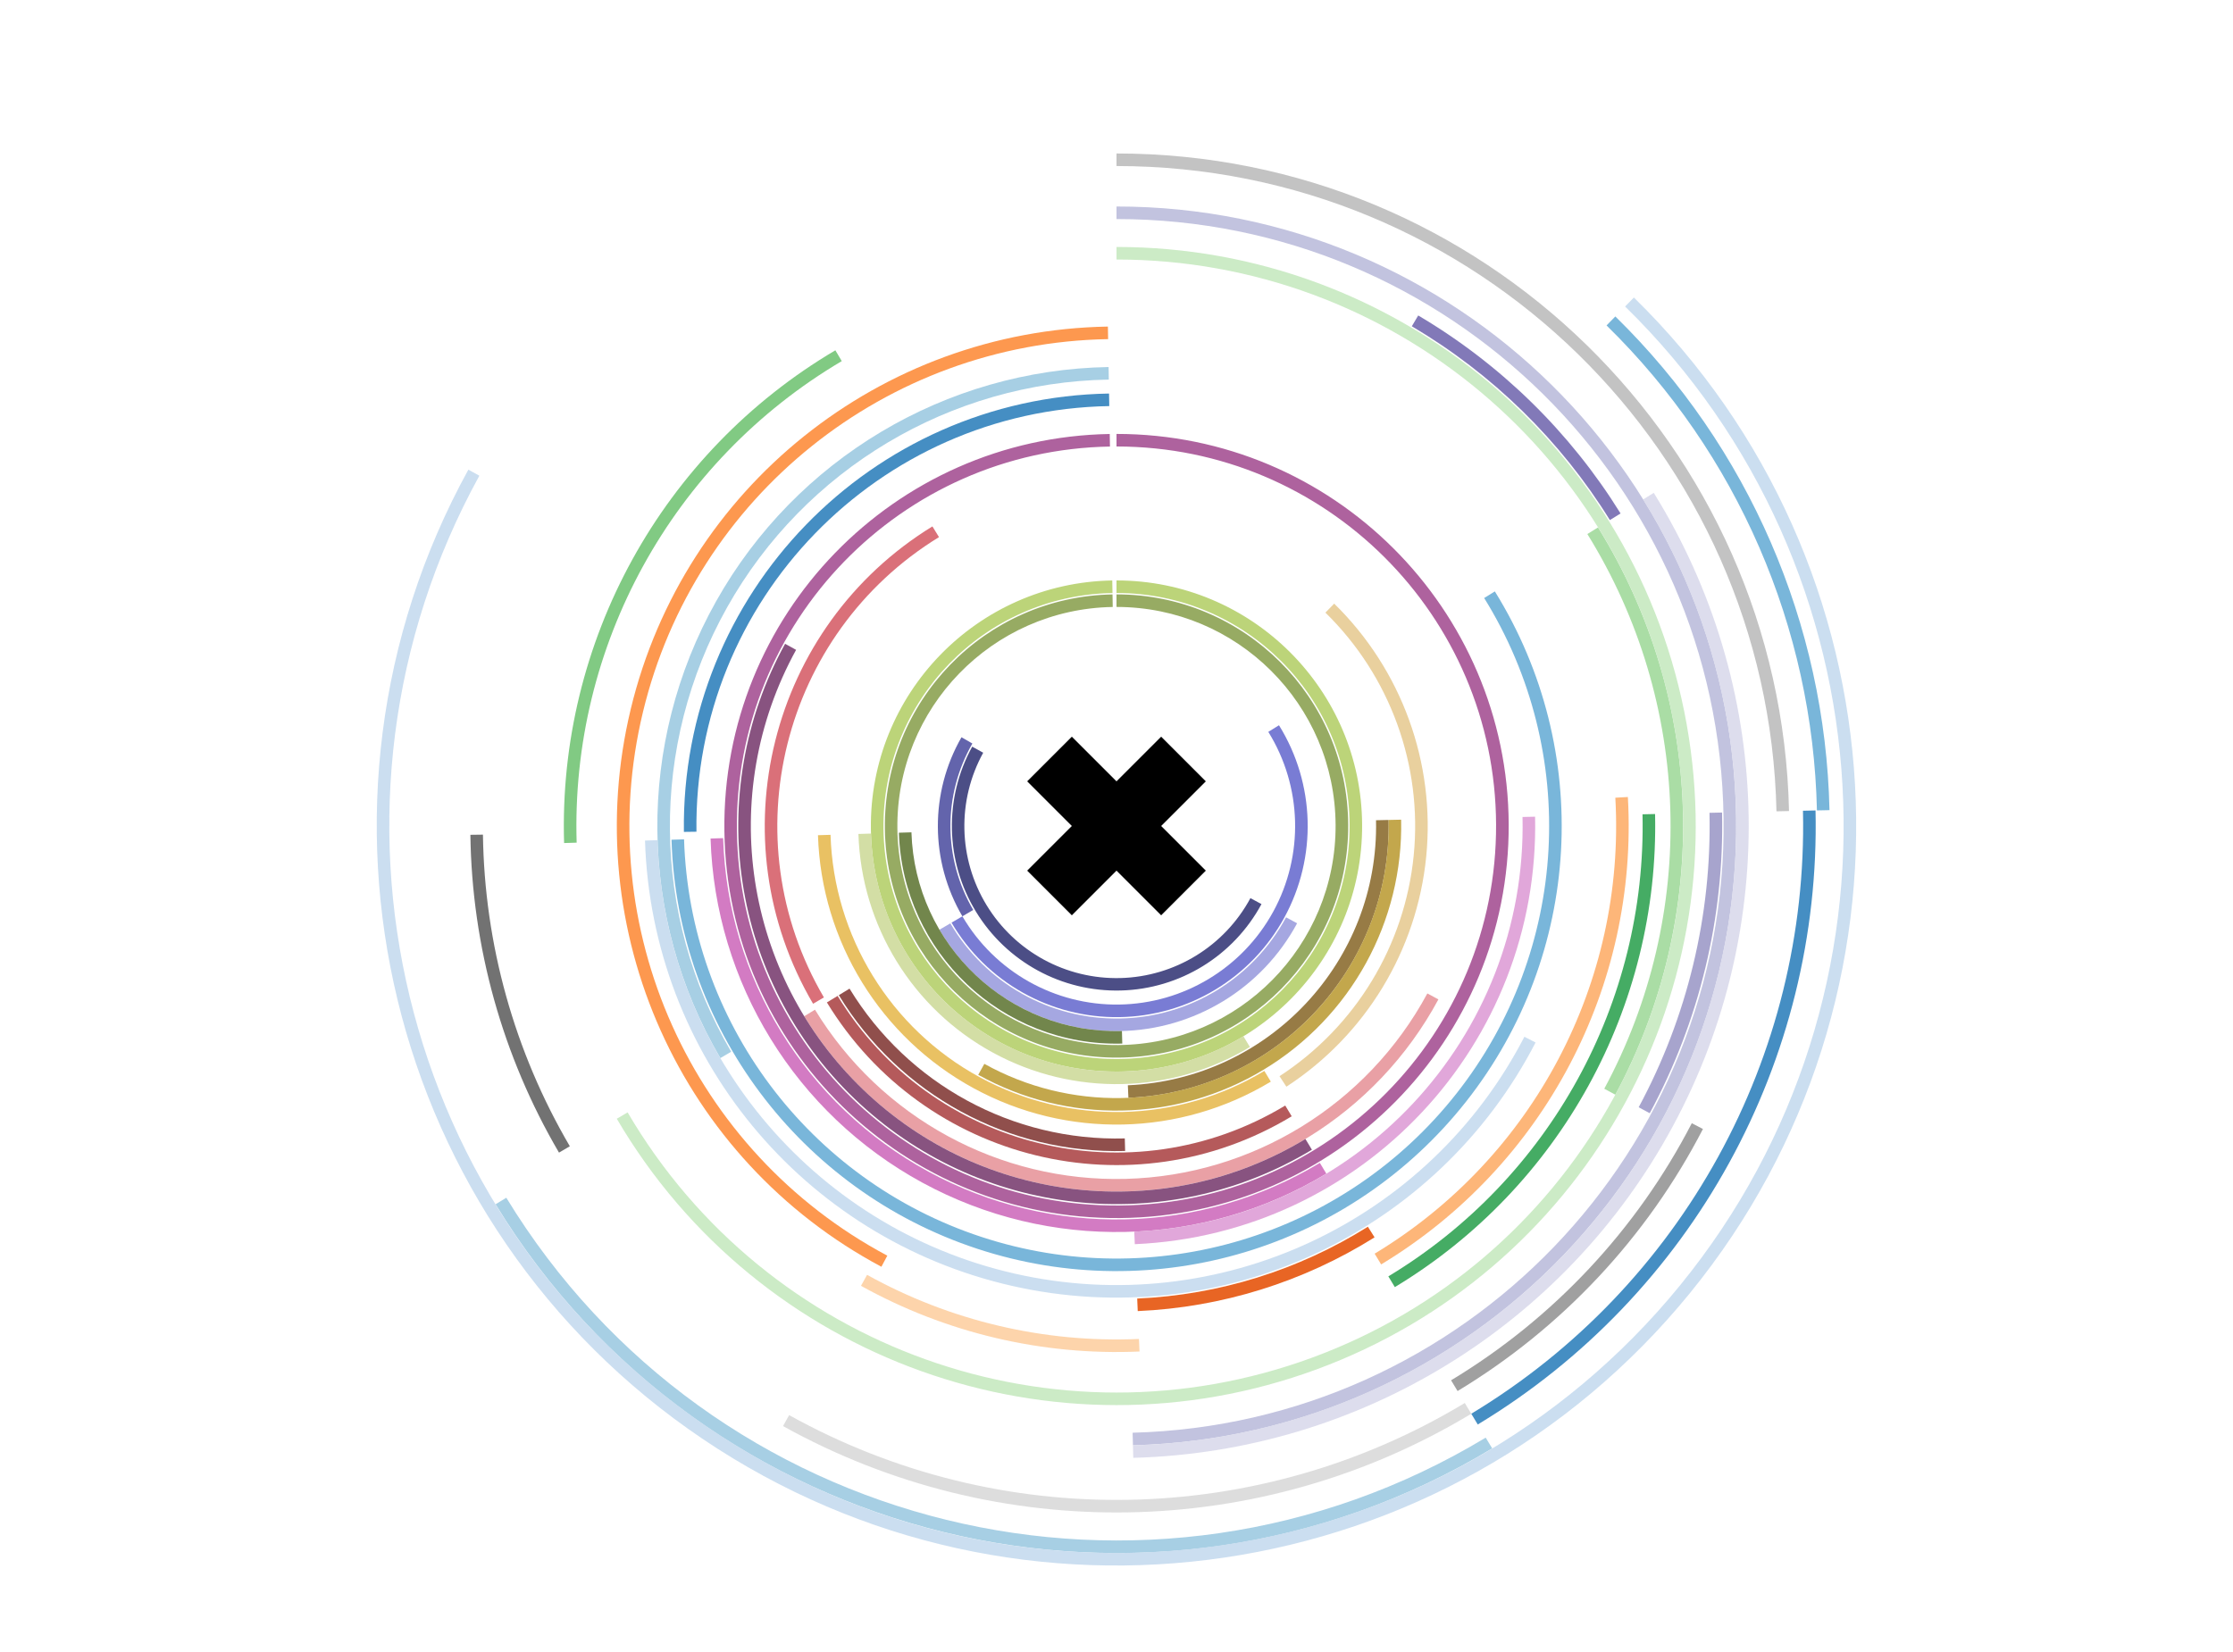
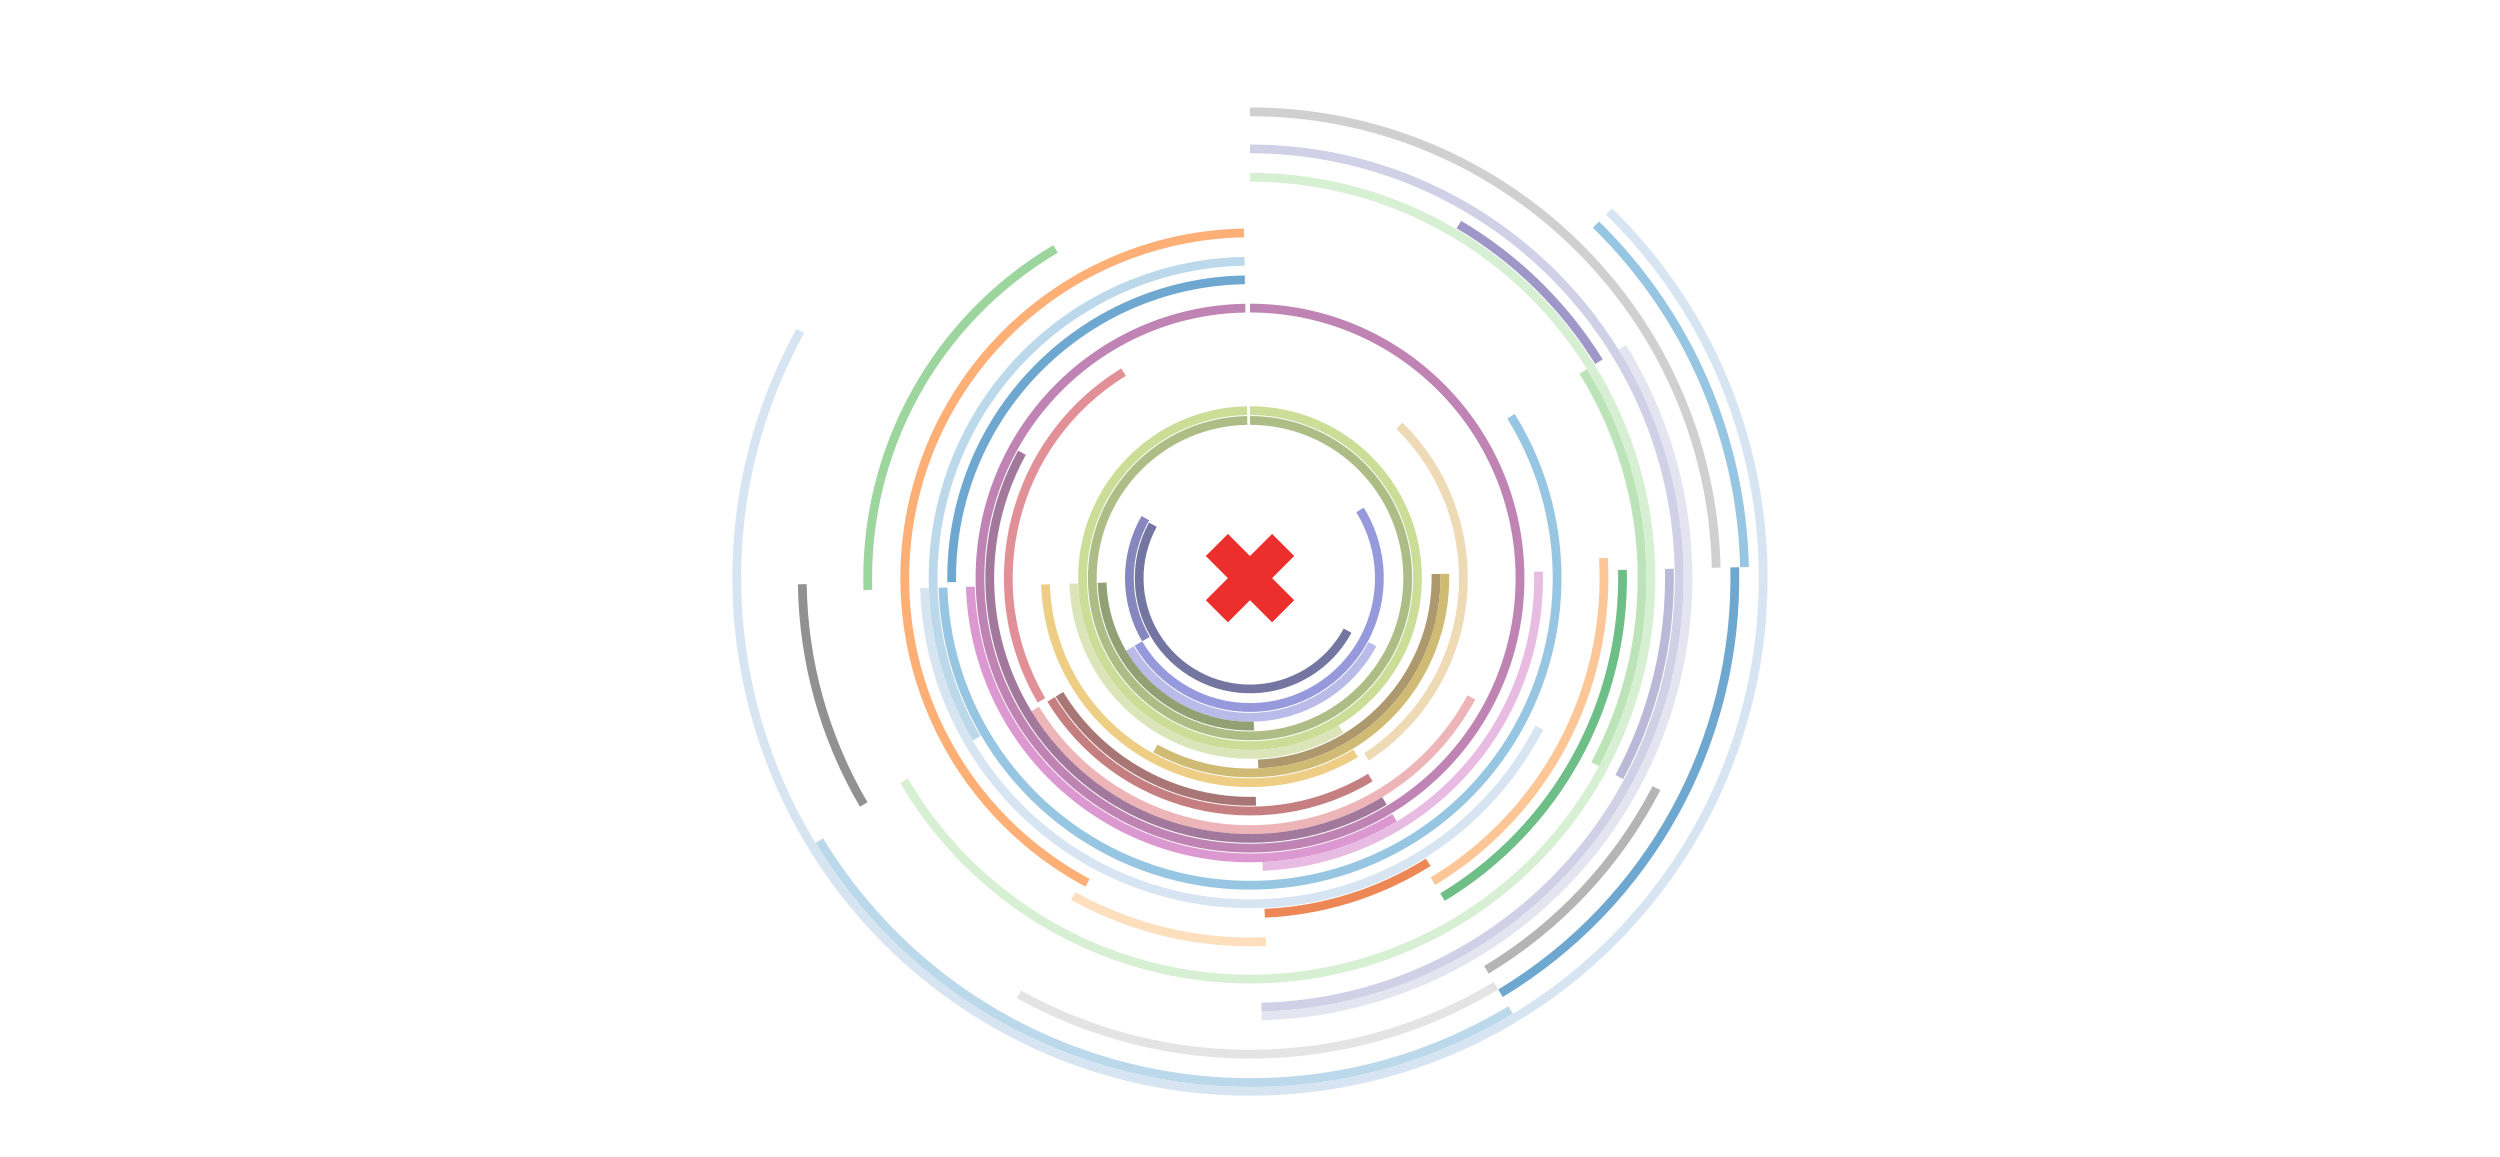
- <svg width="1600" height="1184">
-   <g class="clock" transform="translate(800,592)">
-     <path fill="#393b79" stroke="#393b79" style="fill-rule: evenodd; fill-opacity: 0.9; stroke-width: 0px;" d="M103.882,55.97A118,118 0 1,1 -103.396,-56.862L-95.51,-52.525A109,109 0 1,0 95.958,51.701Z" />
-     <path fill="#5254a3" stroke="#5254a3" style="fill-rule: evenodd; fill-opacity: 0.9; stroke-width: 0px;" d="M-110.436,64.714A128,128 0 0,1 -111.08,-63.602L-103.27,-59.13A119,119 0 0,0 -102.671,60.164Z" />
-     <path fill="#6b6ecf" stroke="#6b6ecf" style="fill-rule: evenodd; fill-opacity: 0.9; stroke-width: 0px;" d="M116.425,-72.21A137,137 0 1,1 -118.201,69.264L-110.436,64.714A128,128 0 1,0 108.777,-67.466Z" />
-     <path fill="#9c9ede" stroke="#9c9ede" style="fill-rule: evenodd; fill-opacity: 0.9; stroke-width: 0px;" d="M129.412,69.725A147,147 0 0,1 -126.829,74.32L-119.064,69.77A138,138 0 0,0 121.489,65.456Z" />
-     <path fill="#637939" stroke="#637939" style="fill-rule: evenodd; fill-opacity: 0.9; stroke-width: 0px;" d="M4.14,155.945A156,156 0 0,1 -155.926,4.811L-146.93,4.533A147,147 0 0,0 3.901,146.948Z" />
-     <path fill="#8ca252" stroke="#8ca252" style="fill-rule: evenodd; fill-opacity: 0.9; stroke-width: 0px;" d="M1.0164568432923031e-14,-166A166,166 0 1,1 -2.857,-165.975L-2.702,-156.977A157,157 0 1,0 9.613477373306723e-15,-157Z" />
-     <path fill="#b5cf6b" stroke="#b5cf6b" style="fill-rule: evenodd; fill-opacity: 0.9; stroke-width: 0px;" d="M1.0776891832496709e-14,-176A176,176 0 1,1 -3.03,-175.974L-2.875,-166.975A167,167 0 1,0 1.0225800772880399e-14,-167Z" />
-     <path fill="#cedb9c" stroke="#cedb9c" style="fill-rule: evenodd; fill-opacity: 0.9; stroke-width: 0px;" d="M95.585,158.393A185,185 0 0,1 -184.912,5.705L-175.916,5.427A176,176 0 0,0 90.935,150.688Z" />
-     <path fill="#8c6d31" stroke="#8c6d31" style="fill-rule: evenodd; fill-opacity: 0.9; stroke-width: 0px;" d="M194.952,-4.335A195,195 0 0,1 8.529,194.813L8.135,185.822A186,186 0 0,0 185.954,-4.135Z" />
-     <path fill="#bd9e39" stroke="#bd9e39" style="fill-rule: evenodd; fill-opacity: 0.9; stroke-width: 0px;" d="M203.95,-4.536A204,204 0 0,1 -99.072,178.328L-94.701,170.46A195,195 0 0,0 194.952,-4.335Z" />
-     <path fill="#e7ba52" stroke="#e7ba52" style="fill-rule: evenodd; fill-opacity: 0.9; stroke-width: 0px;" d="M110.569,183.223A214,214 0 0,1 -213.898,6.599L-204.903,6.322A205,205 0 0,0 105.919,175.517Z" />
-     <path fill="#e7cb94" stroke="#e7cb94" style="fill-rule: evenodd; fill-opacity: 0.9; stroke-width: 0px;" d="M155.979,-159.372A223,223 0 0,1 121.723,186.849L116.81,179.308A214,214 0 0,0 149.684,-152.94Z" />
-     <path fill="#843c39" stroke="#843c39" style="fill-rule: evenodd; fill-opacity: 0.9; stroke-width: 0px;" d="M6.183,232.918A233,233 0 0,1 -198.97,121.243L-191.285,116.56A224,224 0 0,0 5.944,223.921Z" />
-     <path fill="#ad494a" stroke="#ad494a" style="fill-rule: evenodd; fill-opacity: 0.9; stroke-width: 0px;" d="M125.552,208.052A243,243 0 0,1 -207.51,126.447L-199.824,121.763A234,234 0 0,0 120.902,200.346Z" />
-     <path fill="#d6616b" stroke="#d6616b" style="fill-rule: evenodd; fill-opacity: 0.9; stroke-width: 0px;" d="M-217.42,127.406A252,252 0 0,1 -131.901,-214.724L-127.19,-207.055A243,243 0 0,0 -209.655,122.856Z" />
-     <path fill="#e7969c" stroke="#e7969c" style="fill-rule: evenodd; fill-opacity: 0.9; stroke-width: 0px;" d="M230.652,124.272A262,262 0 0,1 -223.735,136.333L-216.049,131.65A253,253 0 0,0 222.729,120.003Z" />
-     <path fill="#7b4173" stroke="#7b4173" style="fill-rule: evenodd; fill-opacity: 0.9; stroke-width: 0px;" d="M140.019,232.025A271,271 0 0,1 -237.46,-130.589L-229.574,-126.252A262,262 0 0,0 135.369,224.319Z" />
-     <path fill="#a55194" stroke="#a55194" style="fill-rule: evenodd; fill-opacity: 0.9; stroke-width: 0px;" d="M1.7206287528020314e-14,-281A281,281 0 1,1 -4.837,-280.958L-4.682,-271.96A272,272 0 1,0 1.6655196468404002e-14,-272Z" />
-     <path fill="#ce6dbd" stroke="#ce6dbd" style="fill-rule: evenodd; fill-opacity: 0.9; stroke-width: 0px;" d="M150.353,249.149A291,291 0 0,1 -290.862,8.974L-281.866,8.696A282,282 0 0,0 145.703,241.443Z" />
-     <path fill="#de9ed6" stroke="#de9ed6" style="fill-rule: evenodd; fill-opacity: 0.9; stroke-width: 0px;" d="M299.926,-6.67A300,300 0 0,1 13.122,299.713L12.728,290.722A291,291 0 0,0 290.928,-6.47Z" />
-     <path fill="#3182bd" stroke="#3182bd" style="fill-rule: evenodd; fill-opacity: 0.9; stroke-width: 0px;" d="M-309.971,4.225A310,310 0 0,1 -5.336,-309.954L-5.181,-300.955A301,301 0 0,0 -300.972,4.102Z" />
-     <path fill="#6baed6" stroke="#6baed6" style="fill-rule: evenodd; fill-opacity: 0.9; stroke-width: 0px;" d="M271.092,-168.138A319,319 0 1,1 -318.848,9.837L-309.853,9.56A310,310 0 1,0 263.443,-163.394Z" />
-     <path fill="#9ecae1" stroke="#9ecae1" style="fill-rule: evenodd; fill-opacity: 0.9; stroke-width: 0px;" d="M-283.855,166.336A329,329 0 0,1 -5.663,-328.951L-5.508,-319.953A320,320 0 0,0 -276.09,161.786Z" />
-     <path fill="#c6dbef" stroke="#c6dbef" style="fill-rule: evenodd; fill-opacity: 0.9; stroke-width: 0px;" d="M300.275,155.174A338,338 0 0,1 -337.839,10.423L-328.844,10.145A329,329 0 0,0 292.279,151.042Z" />
-     <path fill="#e6550d" stroke="#e6550d" style="fill-rule: evenodd; fill-opacity: 0.9; stroke-width: 0px;" d="M184.906,294.812A348,348 0 0,1 15.221,347.667L14.827,338.676A339,339 0 0,0 180.124,287.187Z" />
-     <path fill="#fd8d3c" stroke="#fd8d3c" style="fill-rule: evenodd; fill-opacity: 0.9; stroke-width: 0px;" d="M-168.449,315.894A358,358 0 0,1 -6.162,-357.947L-6.007,-348.948A349,349 0 0,0 -164.214,307.953Z" />
-     <path fill="#fdae6b" stroke="#fdae6b" style="fill-rule: evenodd; fill-opacity: 0.9; stroke-width: 0px;" d="M366.411,-20.784A367,367 0 0,1 189.62,314.218L184.97,306.513A358,358 0 0,0 357.425,-20.275Z" />
-     <path fill="#fdd0a2" stroke="#fdd0a2" style="fill-rule: evenodd; fill-opacity: 0.9; stroke-width: 0px;" d="M16.49,376.639A377,377 0 0,1 -183.088,329.557L-178.718,321.689A368,368 0 0,0 16.096,367.648Z" />
-     <path fill="#31a354" stroke="#31a354" style="fill-rule: evenodd; fill-opacity: 0.9; stroke-width: 0px;" d="M385.905,-8.582A386,386 0 0,1 199.437,330.486L194.787,322.78A377,377 0 0,0 376.907,-8.382Z" />
-     <path fill="#74c476" stroke="#74c476" style="fill-rule: evenodd; fill-opacity: 0.9; stroke-width: 0px;" d="M-395.812,12.212A396,396 0 0,1 -201.434,-340.941L-196.856,-333.192A387,387 0 0,0 -386.816,11.934Z" />
-     <path fill="#a1d99b" stroke="#a1d99b" style="fill-rule: evenodd; fill-opacity: 0.9; stroke-width: 0px;" d="M345.026,-213.994A406,406 0 0,1 357.423,192.574L349.5,188.305A397,397 0 0,0 337.377,-209.25Z" />
-     <path fill="#c7e9c0" stroke="#c7e9c0" style="fill-rule: evenodd; fill-opacity: 0.9; stroke-width: 0px;" d="M2.5411421082307578e-14,-415A415,415 0 1,1 -358.054,209.816L-350.289,205.265A406,406 0 1,0 2.486033002269127e-14,-406Z" />
-     <path fill="#756bb1" stroke="#756bb1" style="fill-rule: evenodd; fill-opacity: 0.9; stroke-width: 0px;" d="M216.185,-365.908A425,425 0 0,1 361.172,-224.008L353.524,-219.264A416,416 0 0,0 211.607,-358.16Z" />
-     <path fill="#9e9ac8" stroke="#9e9ac8" style="fill-rule: evenodd; fill-opacity: 0.9; stroke-width: 0px;" d="M433.893,-9.649A434,434 0 0,1 382.073,205.855L374.15,201.586A425,425 0 0,0 424.895,-9.449Z" />
-     <path fill="#bcbddc" stroke="#bcbddc" style="fill-rule: evenodd; fill-opacity: 0.9; stroke-width: 0px;" d="M2.718715894107124e-14,-444A444,444 0 0,1 11.782,443.844L11.543,434.847A435,435 0 0,0 2.6636067881454933e-14,-435Z" />
-     <path fill="#dadaeb" stroke="#dadaeb" style="fill-rule: evenodd; fill-opacity: 0.9; stroke-width: 0px;" d="M384.967,-238.766A453,453 0 0,1 12.021,452.84L11.782,443.844A444,444 0 0,0 377.319,-234.023Z" />
-     <path fill="#636363" stroke="#636363" style="fill-rule: evenodd; fill-opacity: 0.9; stroke-width: 0px;" d="M-399.467,234.084A463,463 0 0,1 -462.957,6.31L-453.958,6.187A454,454 0 0,0 -391.702,229.533Z" />
-     <path fill="#969696" stroke="#969696" style="fill-rule: evenodd; fill-opacity: 0.9; stroke-width: 0px;" d="M420.207,217.152A473,473 0 0,1 244.388,404.973L239.738,397.268A464,464 0 0,0 412.211,213.02Z" />
-     <path fill="#bdbdbd" stroke="#bdbdbd" style="fill-rule: evenodd; fill-opacity: 0.9; stroke-width: 0px;" d="M2.9513987859451215e-14,-482A482,482 0 0,1 481.881,-10.716L472.883,-10.516A473,473 0 0,0 2.89628967998349e-14,-473Z" />
-     <path fill="#d9d9d9" stroke="#d9d9d9" style="fill-rule: evenodd; fill-opacity: 0.9; stroke-width: 0px;" d="M254.205,421.241A492,492 0 0,1 -238.938,430.085L-234.567,422.217A483,483 0 0,0 249.555,413.535Z" />
-     <path fill="#3182bd" stroke="#3182bd" style="fill-rule: evenodd; fill-opacity: 0.9; stroke-width: 0px;" d="M500.876,-11.139A501,501 0 0,1 258.855,428.946L254.205,421.241A492,492 0 0,0 491.878,-10.939Z" />
-     <path fill="#6baed6" stroke="#6baed6" style="fill-rule: evenodd; fill-opacity: 0.9; stroke-width: 0px;" d="M357.423,-365.198A511,511 0 0,1 510.874,-11.361L501.876,-11.161A502,502 0 0,0 351.128,-358.766Z" />
-     <path fill="#9ecae1" stroke="#9ecae1" style="fill-rule: evenodd; fill-opacity: 0.9; stroke-width: 0px;" d="M269.189,446.07A521,521 0 0,1 -444.908,271.106L-437.222,266.423A512,512 0 0,0 264.538,438.364Z" />
-     <path fill="#c6dbef" stroke="#c6dbef" style="fill-rule: evenodd; fill-opacity: 0.9; stroke-width: 0px;" d="M370.713,-378.777A530,530 0 1,1 -464.406,-255.396L-456.52,-251.059A521,521 0 1,0 364.418,-372.345Z" />
+ <svg width="2560" height="1184">
+   <g class="clock" transform="translate(1280,592)">
+     <path fill="#393b79" stroke="#393b79" d="M103.882,55.97A118,118 0 1,1 -103.396,-56.862L-95.51,-52.525A109,109 0 1,0 95.958,51.701Z" style="fill-opacity: 0.7; stroke-width: 0px;" stroke-width="0px" />
+     <path fill="#5254a3" stroke="#5254a3" d="M-110.436,64.714A128,128 0 0,1 -111.08,-63.602L-103.27,-59.13A119,119 0 0,0 -102.671,60.164Z" style="fill-opacity: 0.7; stroke-width: 0px;" stroke-width="0px" />
+     <path fill="#6b6ecf" stroke="#6b6ecf" d="M116.425,-72.21A137,137 0 1,1 -118.201,69.264L-110.436,64.714A128,128 0 1,0 108.777,-67.466Z" style="fill-opacity: 0.7; stroke-width: 0px;" stroke-width="0px" />
+     <path fill="#9c9ede" stroke="#9c9ede" d="M129.412,69.725A147,147 0 0,1 -126.829,74.32L-119.064,69.77A138,138 0 0,0 121.489,65.456Z" style="fill-opacity: 0.7; stroke-width: 0px;" stroke-width="0px" />
+     <path fill="#637939" stroke="#637939" d="M4.14,155.945A156,156 0 0,1 -155.926,4.811L-146.93,4.533A147,147 0 0,0 3.901,146.948Z" style="fill-opacity: 0.7; stroke-width: 0px;" stroke-width="0px" />
+     <path fill="#8ca252" stroke="#8ca252" d="M1.0164568432923031e-14,-166A166,166 0 1,1 -2.857,-165.975L-2.702,-156.977A157,157 0 1,0 9.613477373306723e-15,-157Z" style="fill-opacity: 0.7; stroke-width: 0px;" stroke-width="0px" />
+     <path fill="#b5cf6b" stroke="#b5cf6b" d="M1.0776891832496709e-14,-176A176,176 0 1,1 -3.03,-175.974L-2.875,-166.975A167,167 0 1,0 1.0225800772880399e-14,-167Z" style="fill-opacity: 0.7; stroke-width: 0px;" stroke-width="0px" />
+     <path fill="#cedb9c" stroke="#cedb9c" d="M95.585,158.393A185,185 0 0,1 -184.912,5.705L-175.916,5.427A176,176 0 0,0 90.935,150.688Z" style="fill-opacity: 0.7; stroke-width: 0px;" stroke-width="0px" />
+     <path fill="#8c6d31" stroke="#8c6d31" d="M194.952,-4.335A195,195 0 0,1 8.529,194.813L8.135,185.822A186,186 0 0,0 185.954,-4.135Z" style="fill-opacity: 0.7; stroke-width: 0px;" stroke-width="0px" />
+     <path fill="#bd9e39" stroke="#bd9e39" d="M203.95,-4.536A204,204 0 0,1 -99.072,178.328L-94.701,170.46A195,195 0 0,0 194.952,-4.335Z" style="fill-opacity: 0.7; stroke-width: 0px;" stroke-width="0px" />
+     <path fill="#e7ba52" stroke="#e7ba52" d="M110.569,183.223A214,214 0 0,1 -213.898,6.599L-204.903,6.322A205,205 0 0,0 105.919,175.517Z" style="fill-opacity: 0.7; stroke-width: 0px;" stroke-width="0px" />
+     <path fill="#e7cb94" stroke="#e7cb94" d="M155.979,-159.372A223,223 0 0,1 121.723,186.849L116.81,179.308A214,214 0 0,0 149.684,-152.94Z" style="fill-opacity: 0.7; stroke-width: 0px;" stroke-width="0px" />
+     <path fill="#843c39" stroke="#843c39" d="M6.183,232.918A233,233 0 0,1 -198.97,121.243L-191.285,116.56A224,224 0 0,0 5.944,223.921Z" style="fill-opacity: 0.7; stroke-width: 0px;" stroke-width="0px" />
+     <path fill="#ad494a" stroke="#ad494a" d="M125.552,208.052A243,243 0 0,1 -207.51,126.447L-199.824,121.763A234,234 0 0,0 120.902,200.346Z" style="fill-opacity: 0.7; stroke-width: 0px;" stroke-width="0px" />
+     <path fill="#d6616b" stroke="#d6616b" d="M-217.42,127.406A252,252 0 0,1 -131.901,-214.724L-127.19,-207.055A243,243 0 0,0 -209.655,122.856Z" style="fill-opacity: 0.7; stroke-width: 0px;" stroke-width="0px" />
+     <path fill="#e7969c" stroke="#e7969c" d="M230.652,124.272A262,262 0 0,1 -223.735,136.333L-216.049,131.65A253,253 0 0,0 222.729,120.003Z" style="fill-opacity: 0.7; stroke-width: 0px;" stroke-width="0px" />
+     <path fill="#7b4173" stroke="#7b4173" d="M140.019,232.025A271,271 0 0,1 -237.46,-130.589L-229.574,-126.252A262,262 0 0,0 135.369,224.319Z" style="fill-opacity: 0.7; stroke-width: 0px;" stroke-width="0px" />
+     <path fill="#a55194" stroke="#a55194" d="M1.7206287528020314e-14,-281A281,281 0 1,1 -4.837,-280.958L-4.682,-271.96A272,272 0 1,0 1.6655196468404002e-14,-272Z" style="fill-opacity: 0.7; stroke-width: 0px;" stroke-width="0px" />
+     <path fill="#ce6dbd" stroke="#ce6dbd" d="M150.353,249.149A291,291 0 0,1 -290.862,8.974L-281.866,8.696A282,282 0 0,0 145.703,241.443Z" style="fill-opacity: 0.7; stroke-width: 0px;" stroke-width="0px" />
+     <path fill="#de9ed6" stroke="#de9ed6" d="M299.926,-6.67A300,300 0 0,1 13.122,299.713L12.728,290.722A291,291 0 0,0 290.928,-6.47Z" style="fill-opacity: 0.7; stroke-width: 0px;" stroke-width="0px" />
+     <path fill="#3182bd" stroke="#3182bd" d="M-309.971,4.225A310,310 0 0,1 -5.336,-309.954L-5.181,-300.955A301,301 0 0,0 -300.972,4.102Z" style="fill-opacity: 0.7; stroke-width: 0px;" stroke-width="0px" />
+     <path fill="#6baed6" stroke="#6baed6" d="M271.092,-168.138A319,319 0 1,1 -318.848,9.837L-309.853,9.56A310,310 0 1,0 263.443,-163.394Z" style="fill-opacity: 0.7; stroke-width: 0px;" stroke-width="0px" />
+     <path fill="#9ecae1" stroke="#9ecae1" d="M-283.855,166.336A329,329 0 0,1 -5.663,-328.951L-5.508,-319.953A320,320 0 0,0 -276.09,161.786Z" style="fill-opacity: 0.7; stroke-width: 0px;" stroke-width="0px" />
+     <path fill="#c6dbef" stroke="#c6dbef" d="M300.275,155.174A338,338 0 0,1 -337.839,10.423L-328.844,10.145A329,329 0 0,0 292.279,151.042Z" style="fill-opacity: 0.7; stroke-width: 0px;" stroke-width="0px" />
+     <path fill="#e6550d" stroke="#e6550d" d="M184.906,294.812A348,348 0 0,1 15.221,347.667L14.827,338.676A339,339 0 0,0 180.124,287.187Z" style="fill-opacity: 0.7; stroke-width: 0px;" stroke-width="0px" />
+     <path fill="#fd8d3c" stroke="#fd8d3c" d="M-168.449,315.894A358,358 0 0,1 -6.162,-357.947L-6.007,-348.948A349,349 0 0,0 -164.214,307.953Z" style="fill-opacity: 0.7; stroke-width: 0px;" stroke-width="0px" />
+     <path fill="#fdae6b" stroke="#fdae6b" d="M366.411,-20.784A367,367 0 0,1 189.62,314.218L184.97,306.513A358,358 0 0,0 357.425,-20.275Z" style="fill-opacity: 0.7; stroke-width: 0px;" stroke-width="0px" />
+     <path fill="#fdd0a2" stroke="#fdd0a2" d="M16.49,376.639A377,377 0 0,1 -183.088,329.557L-178.718,321.689A368,368 0 0,0 16.096,367.648Z" style="fill-opacity: 0.7; stroke-width: 0px;" stroke-width="0px" />
+     <path fill="#31a354" stroke="#31a354" d="M385.905,-8.582A386,386 0 0,1 199.437,330.486L194.787,322.78A377,377 0 0,0 376.907,-8.382Z" style="fill-opacity: 0.7; stroke-width: 0px;" stroke-width="0px" />
+     <path fill="#74c476" stroke="#74c476" d="M-395.812,12.212A396,396 0 0,1 -201.434,-340.941L-196.856,-333.192A387,387 0 0,0 -386.816,11.934Z" style="fill-opacity: 0.7; stroke-width: 0px;" stroke-width="0px" />
+     <path fill="#a1d99b" stroke="#a1d99b" d="M345.026,-213.994A406,406 0 0,1 357.423,192.574L349.5,188.305A397,397 0 0,0 337.377,-209.25Z" style="fill-opacity: 0.7; stroke-width: 0px;" stroke-width="0px" />
+     <path fill="#c7e9c0" stroke="#c7e9c0" d="M2.5411421082307578e-14,-415A415,415 0 1,1 -358.054,209.816L-350.289,205.265A406,406 0 1,0 2.486033002269127e-14,-406Z" style="fill-opacity: 0.7; stroke-width: 0px;" stroke-width="0px" />
+     <path fill="#756bb1" stroke="#756bb1" d="M216.185,-365.908A425,425 0 0,1 361.172,-224.008L353.524,-219.264A416,416 0 0,0 211.607,-358.16Z" style="fill-opacity: 0.7; stroke-width: 0px;" stroke-width="0px" />
+     <path fill="#9e9ac8" stroke="#9e9ac8" d="M433.893,-9.649A434,434 0 0,1 382.073,205.855L374.15,201.586A425,425 0 0,0 424.895,-9.449Z" style="fill-opacity: 0.7; stroke-width: 0px;" stroke-width="0px" />
+     <path fill="#bcbddc" stroke="#bcbddc" d="M2.718715894107124e-14,-444A444,444 0 0,1 11.782,443.844L11.543,434.847A435,435 0 0,0 2.6636067881454933e-14,-435Z" style="fill-opacity: 0.7; stroke-width: 0px;" stroke-width="0px" />
+     <path fill="#dadaeb" stroke="#dadaeb" d="M384.967,-238.766A453,453 0 0,1 12.021,452.84L11.782,443.844A444,444 0 0,0 377.319,-234.023Z" style="fill-opacity: 0.7; stroke-width: 0px;" stroke-width="0px" />
+     <path fill="#636363" stroke="#636363" d="M-399.467,234.084A463,463 0 0,1 -462.957,6.31L-453.958,6.187A454,454 0 0,0 -391.702,229.533Z" style="fill-opacity: 0.7; stroke-width: 0px;" stroke-width="0px" />
+     <path fill="#969696" stroke="#969696" d="M420.207,217.152A473,473 0 0,1 244.388,404.973L239.738,397.268A464,464 0 0,0 412.211,213.02Z" style="fill-opacity: 0.7; stroke-width: 0px;" stroke-width="0px" />
+     <path fill="#bdbdbd" stroke="#bdbdbd" d="M2.9513987859451215e-14,-482A482,482 0 0,1 481.881,-10.716L472.883,-10.516A473,473 0 0,0 2.89628967998349e-14,-473Z" style="fill-opacity: 0.7; stroke-width: 0px;" stroke-width="0px" />
+     <path fill="#d9d9d9" stroke="#d9d9d9" d="M254.205,421.241A492,492 0 0,1 -238.938,430.085L-234.567,422.217A483,483 0 0,0 249.555,413.535Z" style="fill-opacity: 0.7; stroke-width: 0px;" stroke-width="0px" />
+     <path fill="#3182bd" stroke="#3182bd" d="M500.876,-11.139A501,501 0 0,1 258.855,428.946L254.205,421.241A492,492 0 0,0 491.878,-10.939Z" style="fill-opacity: 0.7; stroke-width: 0px;" stroke-width="0px" />
+     <path fill="#6baed6" stroke="#6baed6" d="M357.423,-365.198A511,511 0 0,1 510.874,-11.361L501.876,-11.161A502,502 0 0,0 351.128,-358.766Z" style="fill-opacity: 0.7; stroke-width: 0px;" stroke-width="0px" />
+     <path fill="#9ecae1" stroke="#9ecae1" d="M269.189,446.07A521,521 0 0,1 -444.908,271.106L-437.222,266.423A512,512 0 0,0 264.538,438.364Z" style="fill-opacity: 0.7; stroke-width: 0px;" stroke-width="0px" />
+     <path fill="#c6dbef" stroke="#c6dbef" d="M370.713,-378.777A530,530 0 1,1 -464.406,-255.396L-456.52,-251.059A521,521 0 1,0 364.418,-372.345Z" style="fill-opacity: 0.7; stroke-width: 0px;" stroke-width="0px" />
  </g>
-   <g class="logo" transform="translate(800,592)">
-     <path d="M-67.882,-22.627H-22.627V-67.882H22.627V-22.627H67.882V22.627H22.627V67.882H-22.627V22.627H-67.882Z" transform="rotate(45)" />
+   <g class="logo" transform="translate(1280,592)">
+     <path d="M-48,-16H-16V-48H16V-16H48V16H16V48H-16V16H-48Z" transform="rotate(45)" style="fill: rgb(236, 47, 45); fill-opacity: 1;" />
  </g>
</svg>
